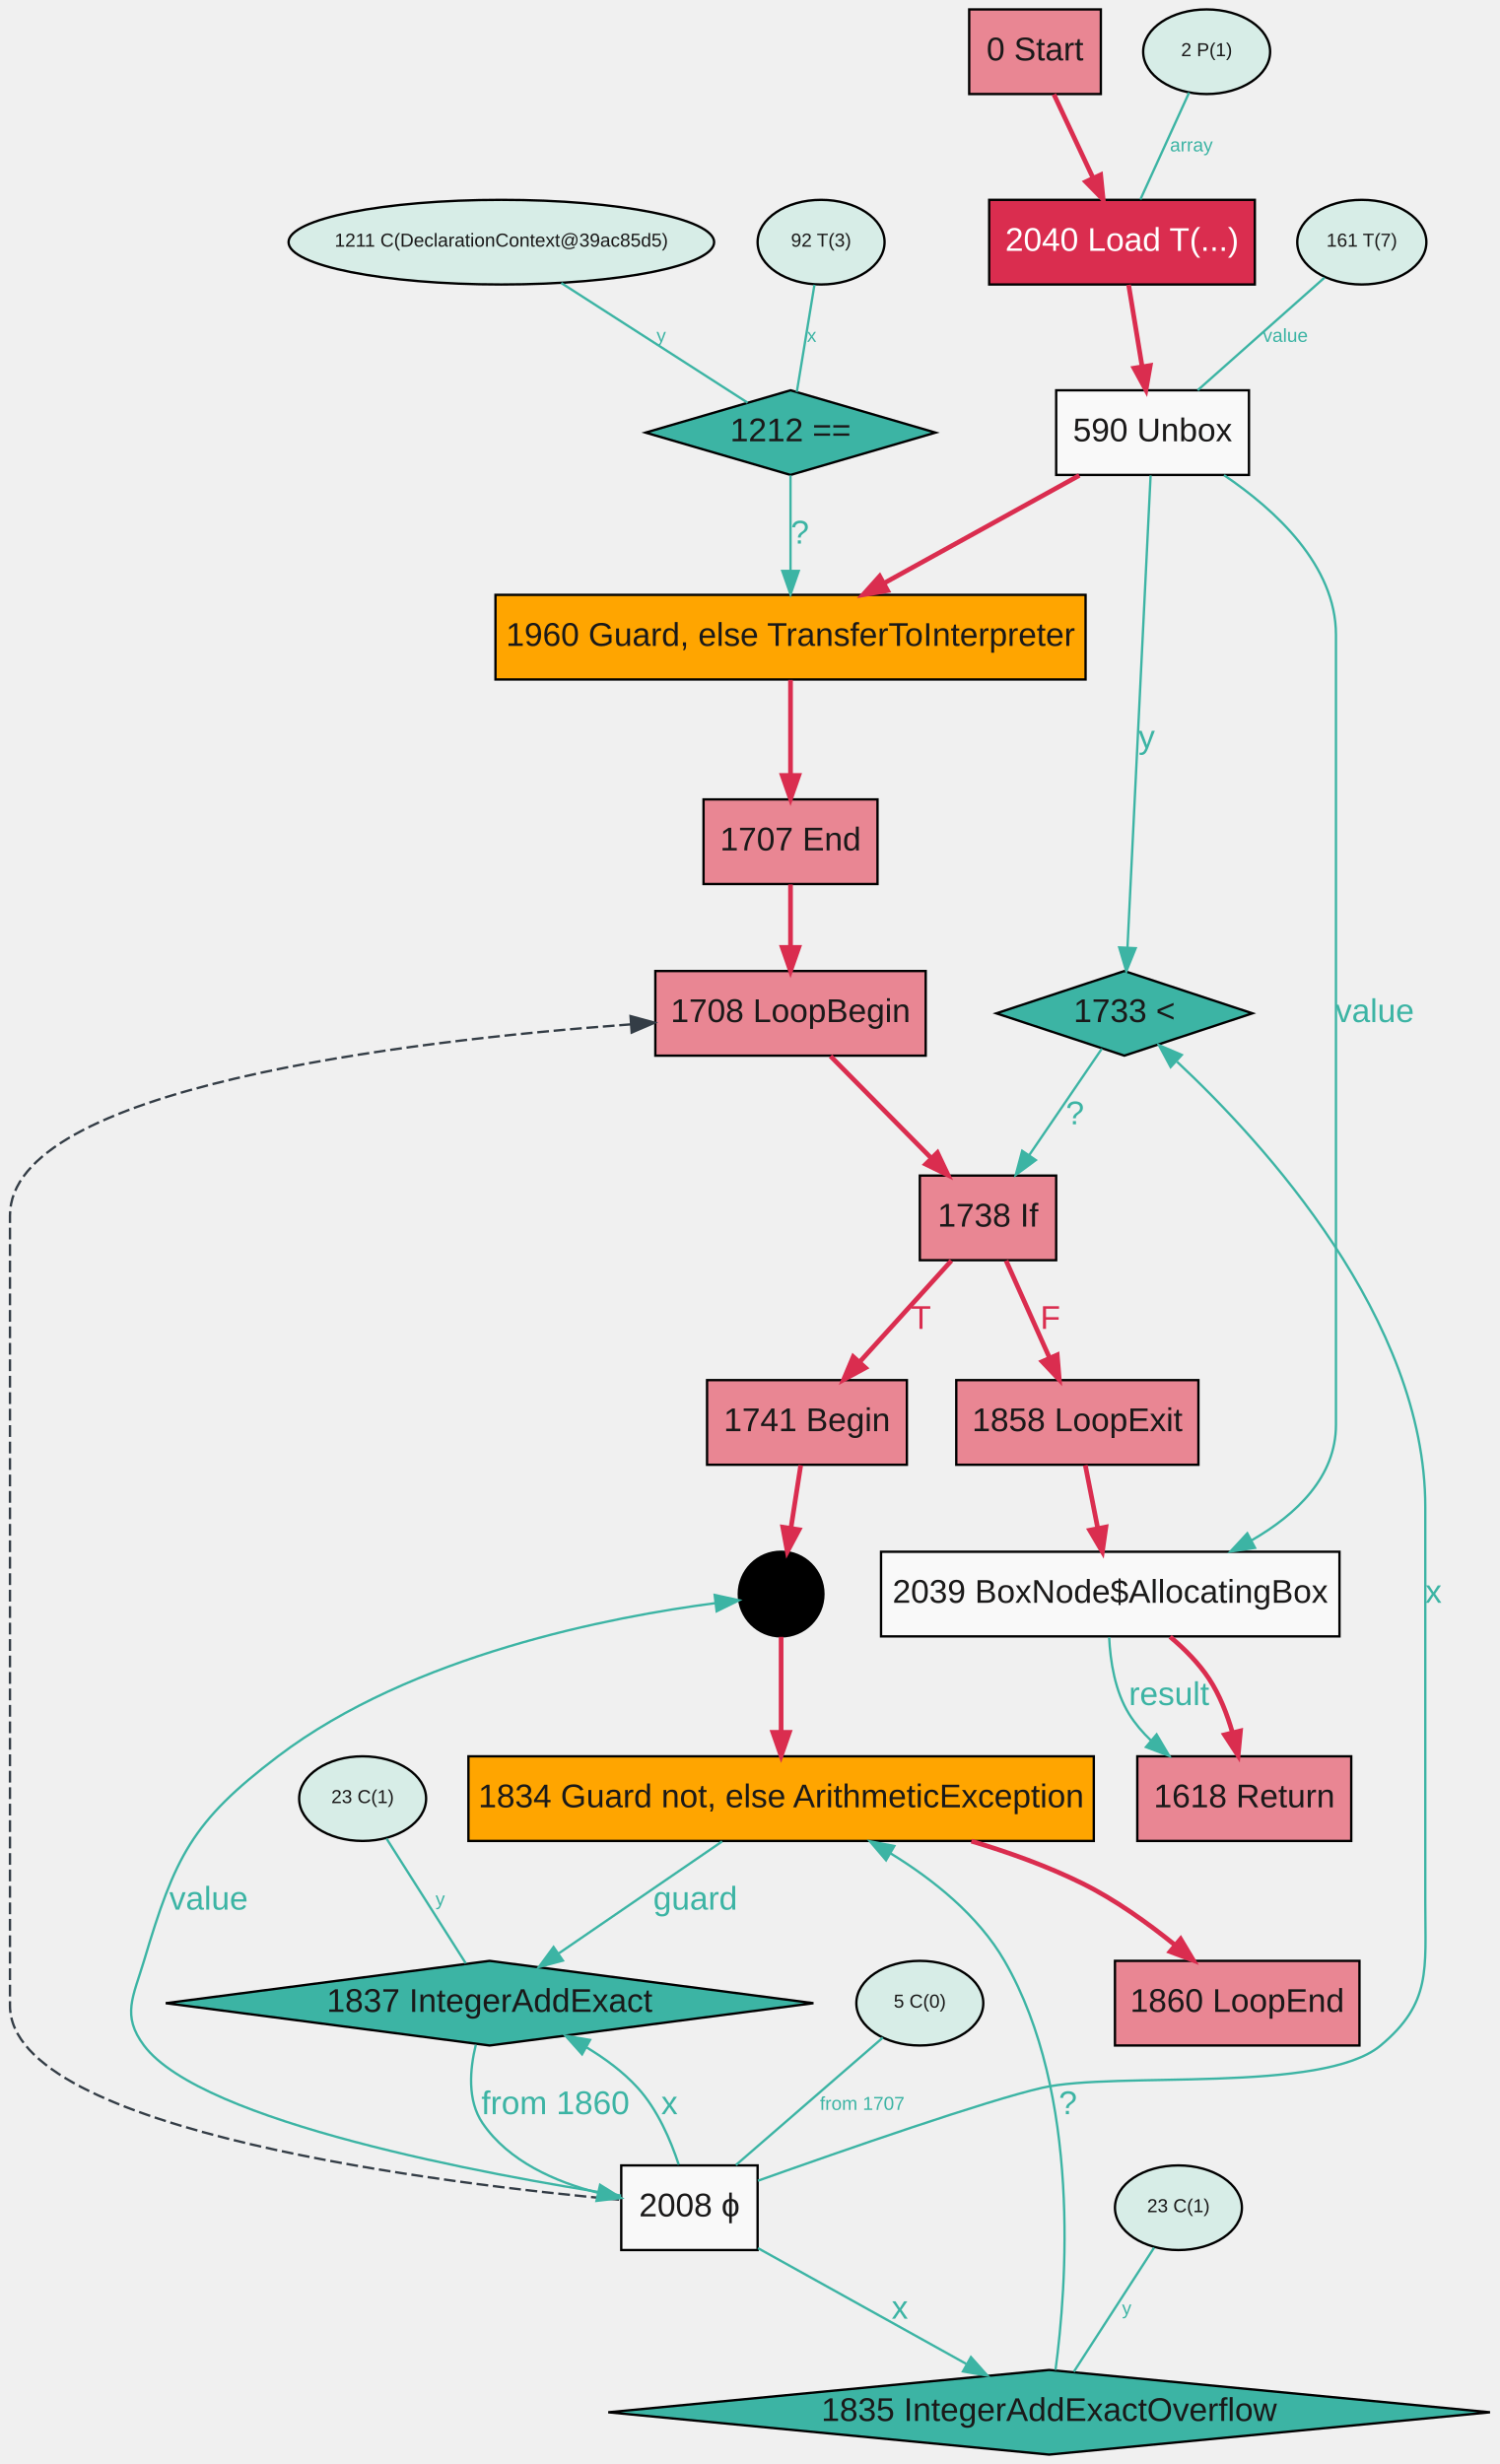
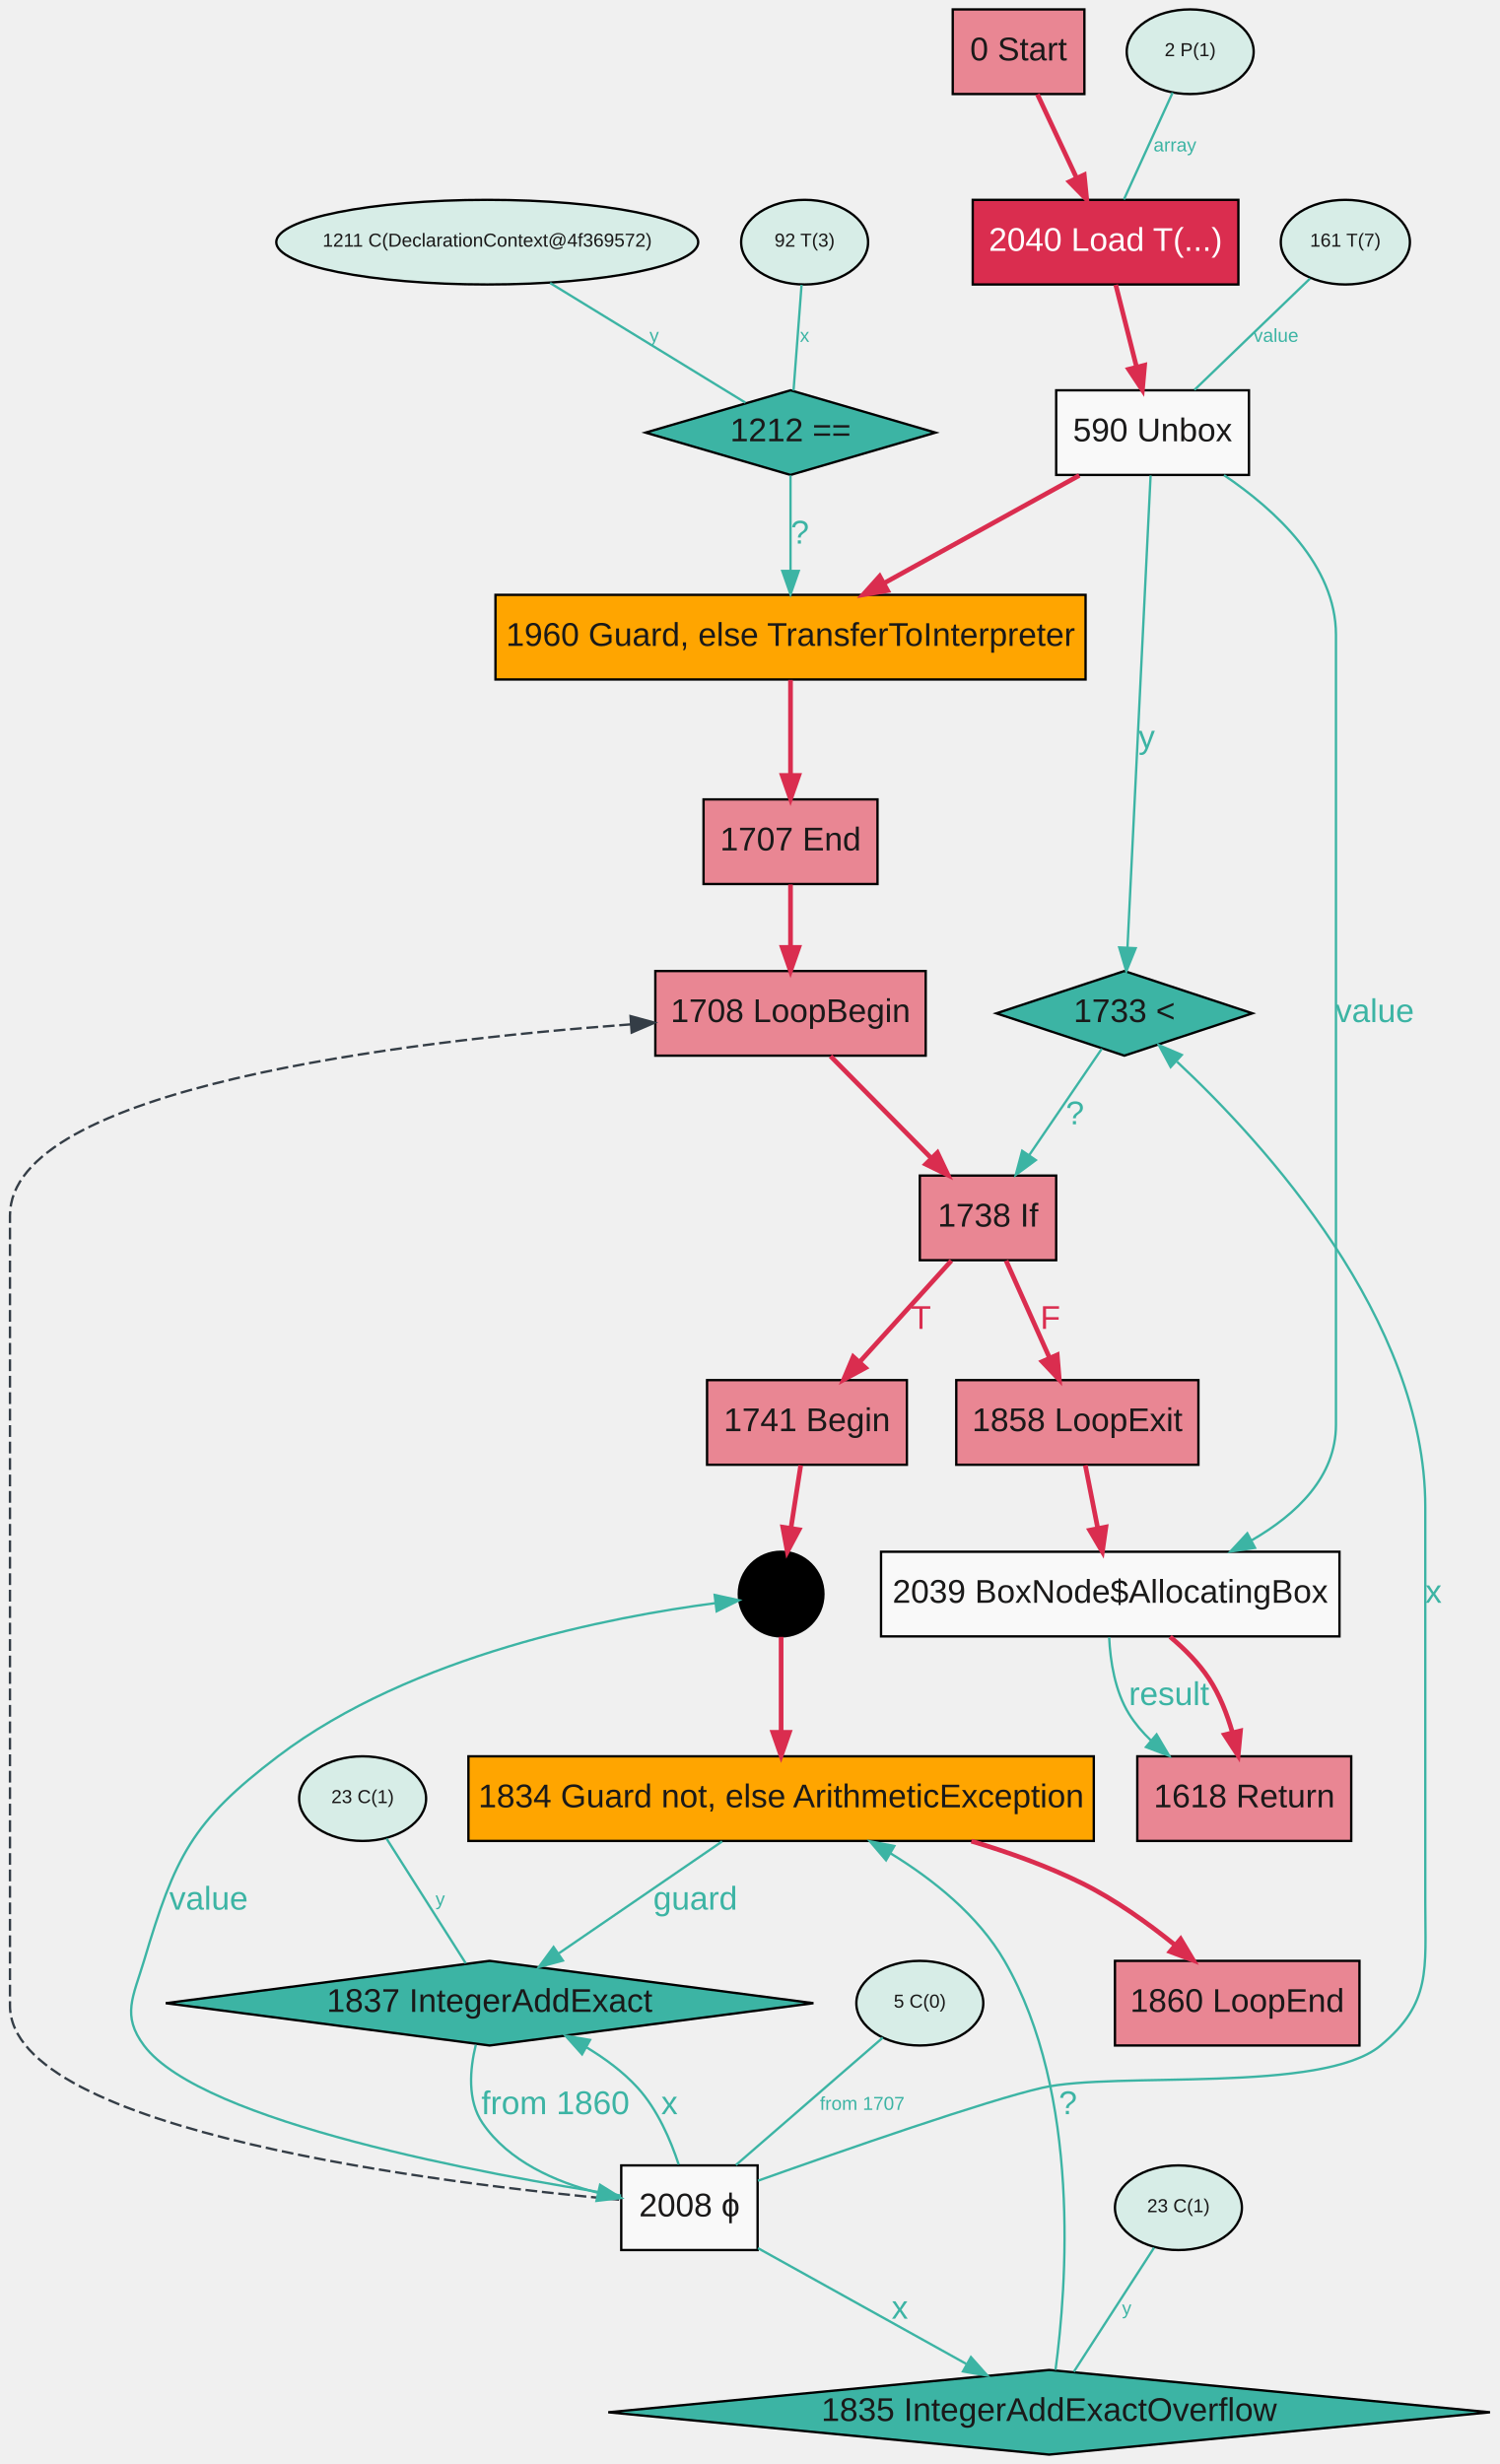
<svg xmlns="http://www.w3.org/2000/svg" width="638pt" height="1048pt" viewBox="0.00 0.00 637.51 1048.00">
  <g id="graph0" class="graph" transform="scale(1 1) rotate(0) translate(4 1044)">
    <g id="node1" class="node">
-       <polygon fill="#e98693" stroke="black" points="464,-1040 408,-1040 408,-1004 464,-1004 464,-1040" />
-       <text text-anchor="middle" x="436" y="-1018.3" font-family="Arial" font-size="14.00" fill="#1a1919">0 Start</text>
+       <polygon fill="#e98693" stroke="black" points="457,-1040 401,-1040 401,-1004 457,-1004 457,-1040" />
+       <text text-anchor="middle" x="429" y="-1018.3" font-family="Arial" font-size="14.00" fill="#1a1919">0 Start</text>
    </g>
    <g id="node19" class="node">
-       <polygon fill="#da2d4f" stroke="black" points="529.5,-959 416.5,-959 416.5,-923 529.5,-923 529.5,-959" />
-       <text text-anchor="middle" x="473" y="-937.3" font-family="Arial" font-size="14.00" fill="#ffffff">2040 Load T(...)</text>
+       <polygon fill="#da2d4f" stroke="black" points="522.5,-959 409.5,-959 409.5,-923 522.5,-923 522.5,-959" />
+       <text text-anchor="middle" x="466" y="-937.3" font-family="Arial" font-size="14.00" fill="#ffffff">2040 Load T(...)</text>
    </g>
    <g id="edge32" class="edge">
-       <path fill="none" stroke="#da2d4f" stroke-width="2" d="M444.03,-1003.86C448.88,-993.51 455.16,-980.1 460.63,-968.41" />
-       <polygon fill="#da2d4f" stroke="#da2d4f" stroke-width="2" points="463.92,-969.65 464.99,-959.11 457.58,-966.68 463.92,-969.65" />
+       <path fill="none" stroke="#da2d4f" stroke-width="2" d="M437.03,-1003.86C441.88,-993.51 448.16,-980.1 453.63,-968.41" />
+       <polygon fill="#da2d4f" stroke="#da2d4f" stroke-width="2" points="456.92,-969.65 457.99,-959.11 450.58,-966.68 456.92,-969.65" />
    </g>
    <g id="node2" class="node">
      <polygon fill="#f9f9f9" stroke="black" points="527,-878 445,-878 445,-842 527,-842 527,-878" />
      <text text-anchor="middle" x="486" y="-856.3" font-family="Arial" font-size="14.00" fill="#1a1919">590 Unbox</text>
    </g>
    <g id="node7" class="node">
      <polygon fill="#3cb4a4" stroke="black" points="474,-631 419.54,-613 474,-595 528.46,-613 474,-631" />
      <text text-anchor="middle" x="474" y="-609.3" font-family="Arial" font-size="14.00" fill="#1a1919">1733 &lt;</text>
    </g>
    <g id="edge7" class="edge">
      <path fill="none" stroke="#3cb4a4" d="M485.16,-841.77C483.1,-799.76 477.81,-691.79 475.33,-641.07" />
      <polygon fill="#3cb4a4" stroke="#3cb4a4" points="478.81,-640.7 474.83,-630.88 471.82,-641.04 478.81,-640.7" />
      <text text-anchor="middle" x="483.5" y="-725.8" font-family="arial" font-size="14.00" fill="#3cb4a4">y</text>
    </g>
    <g id="node16" class="node">
      <polygon fill="#ffa500" stroke="black" points="457.5,-791 206.5,-791 206.5,-755 457.5,-755 457.5,-791" />
      <text text-anchor="middle" x="332" y="-769.3" font-family="Arial" font-size="14.00" fill="#1a1919">1960 Guard, else TransferToInterpreter</text>
    </g>
    <g id="edge1" class="edge">
      <path fill="none" stroke="#da2d4f" stroke-width="2" d="M454.84,-841.8C430.86,-828.56 397.55,-810.18 371.67,-795.9" />
      <polygon fill="#da2d4f" stroke="#da2d4f" stroke-width="2" points="373.3,-792.8 362.85,-791.03 369.92,-798.93 373.3,-792.8" />
    </g>
    <g id="node18" class="node">
      <polygon fill="#f9f9f9" stroke="black" points="565.5,-384 370.5,-384 370.5,-348 565.5,-348 565.5,-384" />
      <text text-anchor="middle" x="468" y="-362.3" font-family="Arial" font-size="14.00" fill="#1a1919">2039 BoxNode$AllocatingBox</text>
    </g>
    <g id="edge27" class="edge">
      <path fill="none" stroke="#3cb4a4" d="M516.38,-841.91C538.28,-827.1 564,-803.44 564,-774 564,-774 564,-774 564,-438 564,-415.98 547.47,-400.01 528.13,-388.86" />
      <polygon fill="#3cb4a4" stroke="#3cb4a4" points="529.57,-385.66 519.09,-384.07 526.29,-391.84 529.57,-385.66" />
      <text text-anchor="middle" x="580.5" y="-609.3" font-family="arial" font-size="14.00" fill="#3cb4a4">value</text>
    </g>
    <g id="node3" class="node">
      <polygon fill="#3cb4a4" stroke="black" points="332,-878 270.33,-860 332,-842 393.67,-860 332,-878" />
      <text text-anchor="middle" x="332" y="-856.3" font-family="Arial" font-size="14.00" fill="#1a1919">1212 ==</text>
    </g>
    <g id="edge22" class="edge">
      <path fill="none" stroke="#3cb4a4" d="M332,-841.8C332,-830.16 332,-814.55 332,-801.24" />
      <polygon fill="#3cb4a4" stroke="#3cb4a4" points="335.5,-801.18 332,-791.18 328.5,-801.18 335.5,-801.18" />
      <text text-anchor="middle" x="336" y="-812.8" font-family="arial" font-size="14.00" fill="#3cb4a4">?</text>
    </g>
    <g id="node4" class="node">
      <polygon fill="#e98693" stroke="black" points="570.5,-297 479.5,-297 479.5,-261 570.5,-261 570.5,-297" />
      <text text-anchor="middle" x="525" y="-275.3" font-family="Arial" font-size="14.00" fill="#1a1919">1618 Return</text>
    </g>
    <g id="node5" class="node">
      <polygon fill="#e98693" stroke="black" points="369,-704 295,-704 295,-668 369,-668 369,-704" />
      <text text-anchor="middle" x="332" y="-682.3" font-family="Arial" font-size="14.00" fill="#1a1919">1707 End</text>
    </g>
    <g id="node6" class="node">
      <polygon fill="#e98693" stroke="black" points="389.5,-631 274.5,-631 274.5,-595 389.5,-595 389.5,-631" />
      <text text-anchor="middle" x="332" y="-609.3" font-family="Arial" font-size="14.00" fill="#1a1919">1708 LoopBegin</text>
    </g>
    <g id="edge4" class="edge">
      <path fill="none" stroke="#da2d4f" stroke-width="2" d="M332,-667.81C332,-659.79 332,-650.05 332,-641.07" />
      <polygon fill="#da2d4f" stroke="#da2d4f" stroke-width="2" points="335.5,-641.03 332,-631.03 328.5,-641.03 335.5,-641.03" />
    </g>
    <g id="node8" class="node">
      <polygon fill="#e98693" stroke="black" points="445,-544 387,-544 387,-508 445,-508 445,-544" />
      <text text-anchor="middle" x="416" y="-522.3" font-family="Arial" font-size="14.00" fill="#1a1919">1738 If</text>
    </g>
    <g id="edge5" class="edge">
      <path fill="none" stroke="#da2d4f" stroke-width="2" d="M349,-594.8C361.3,-582.36 378.09,-565.36 391.78,-551.5" />
      <polygon fill="#da2d4f" stroke="#da2d4f" stroke-width="2" points="394.49,-553.75 399.03,-544.18 389.51,-548.83 394.49,-553.75" />
    </g>
    <g id="node17" class="node">
      <polygon fill="#f9f9f9" stroke="black" points="318,-123 260,-123 260,-87 318,-87 318,-123" />
      <text text-anchor="middle" x="289" y="-101.3" font-family="Arial" font-size="14.00" fill="#1a1919">2008 ϕ</text>
    </g>
    <g id="edge24" class="edge">
      <path fill="none" stroke="#343d46" stroke-dasharray="5,2" d="M264.13,-608.32C167.02,-601.17 0,-581.02 0,-527 0,-527 0,-527 0,-191 0,-137.2 186.68,-114.97 259.97,-108.32" />
      <polygon fill="#343d46" stroke="#343d46" points="263.95,-611.82 274.17,-609.03 264.44,-604.83 263.95,-611.82" />
    </g>
    <g id="edge8" class="edge">
      <path fill="none" stroke="#3cb4a4" d="M464.42,-597.96C456.03,-585.67 443.62,-567.48 433.47,-552.6" />
      <polygon fill="#3cb4a4" stroke="#3cb4a4" points="436.33,-550.58 427.8,-544.29 430.54,-554.52 436.33,-550.58" />
      <text text-anchor="middle" x="453" y="-565.8" font-family="arial" font-size="14.00" fill="#3cb4a4">?</text>
    </g>
    <g id="node9" class="node">
      <polygon fill="#e98693" stroke="black" points="381.5,-457 296.5,-457 296.5,-421 381.5,-421 381.5,-457" />
      <text text-anchor="middle" x="339" y="-435.3" font-family="Arial" font-size="14.00" fill="#1a1919">1741 Begin</text>
    </g>
    <g id="edge9" class="edge">
      <path fill="none" stroke="#da2d4f" stroke-width="2" d="M400.42,-507.8C389.25,-495.47 374.04,-478.68 361.55,-464.89" />
      <polygon fill="#da2d4f" stroke="#da2d4f" stroke-width="2" points="363.87,-462.24 354.56,-457.18 358.68,-466.94 363.87,-462.24" />
      <text text-anchor="middle" x="387.5" y="-478.8" font-family="arial" font-size="14.00" fill="#da2d4f">T</text>
    </g>
    <g id="node13" class="node">
      <polygon fill="#e98693" stroke="black" points="505.5,-457 402.5,-457 402.5,-421 505.5,-421 505.5,-457" />
      <text text-anchor="middle" x="454" y="-435.3" font-family="Arial" font-size="14.00" fill="#1a1919">1858 LoopExit</text>
    </g>
    <g id="edge10" class="edge">
      <path fill="none" stroke="#da2d4f" stroke-width="2" d="M423.69,-507.8C429,-495.93 436.15,-479.93 442.18,-466.45" />
      <polygon fill="#da2d4f" stroke="#da2d4f" stroke-width="2" points="445.44,-467.73 446.32,-457.18 439.04,-464.88 445.44,-467.73" />
      <text text-anchor="middle" x="442.5" y="-478.8" font-family="arial" font-size="14.00" fill="#da2d4f">F</text>
    </g>
    <g id="node15" class="node">
      <ellipse fill="black" stroke="black" cx="328" cy="-366" rx="18" ry="18" />
    </g>
    <g id="edge11" class="edge">
      <path fill="none" stroke="#da2d4f" stroke-width="2" d="M336.34,-420.81C335.09,-412.79 333.58,-403.05 332.19,-394.07" />
      <polygon fill="#da2d4f" stroke="#da2d4f" stroke-width="2" points="335.63,-393.38 330.64,-384.03 328.71,-394.45 335.63,-393.38" />
    </g>
    <g id="node10" class="node">
      <polygon fill="#ffa500" stroke="black" points="461,-297 195,-297 195,-261 461,-261 461,-297" />
      <text text-anchor="middle" x="328" y="-275.3" font-family="Arial" font-size="14.00" fill="#1a1919">1834 Guard not, else ArithmeticException</text>
    </g>
    <g id="node12" class="node">
      <polygon fill="#3cb4a4" stroke="black" points="204,-210 66.25,-192 204,-174 341.75,-192 204,-210" />
      <text text-anchor="middle" x="204" y="-188.3" font-family="Arial" font-size="14.00" fill="#1a1919">1837 IntegerAddExact</text>
    </g>
    <g id="edge18" class="edge">
      <path fill="none" stroke="#3cb4a4" d="M302.91,-260.8C282.75,-246.98 254.42,-227.56 233.24,-213.05" />
      <polygon fill="#3cb4a4" stroke="#3cb4a4" points="235.17,-210.12 224.94,-207.35 231.21,-215.89 235.17,-210.12" />
      <text text-anchor="middle" x="291.5" y="-231.8" font-family="arial" font-size="14.00" fill="#3cb4a4">guard</text>
    </g>
    <g id="node14" class="node">
      <polygon fill="#e98693" stroke="black" points="574,-210 470,-210 470,-174 574,-174 574,-210" />
      <text text-anchor="middle" x="522" y="-188.3" font-family="Arial" font-size="14.00" fill="#1a1919">1860 LoopEnd</text>
    </g>
    <g id="edge13" class="edge">
      <path fill="none" stroke="#da2d4f" stroke-width="2" d="M408.93,-260.91C424.95,-256.14 441.33,-250.23 456,-243 470.01,-236.1 484.01,-226.05 495.49,-216.77" />
      <polygon fill="#da2d4f" stroke="#da2d4f" stroke-width="2" points="497.93,-219.3 503.37,-210.2 493.45,-213.92 497.93,-219.3" />
    </g>
    <g id="node11" class="node">
      <polygon fill="#3cb4a4" stroke="black" points="442,-36 254.48,-18 442,0 629.52,-18 442,-36" />
      <text text-anchor="middle" x="442" y="-14.3" font-family="Arial" font-size="14.00" fill="#1a1919">1835 IntegerAddExactOverflow</text>
    </g>
    <g id="edge12" class="edge">
      <path fill="none" stroke="#3cb4a4" d="M444.71,-35.97C449.43,-71.12 455.78,-153.32 423,-210 411.83,-229.31 392.72,-244.58 374.55,-255.72" />
      <polygon fill="#3cb4a4" stroke="#3cb4a4" points="372.63,-252.79 365.75,-260.86 376.15,-258.84 372.63,-252.79" />
      <text text-anchor="middle" x="450" y="-144.8" font-family="arial" font-size="14.00" fill="#3cb4a4">?</text>
    </g>
    <g id="edge26" class="edge">
      <path fill="none" stroke="#3cb4a4" d="M198.15,-174.33C195.59,-163.89 194.46,-150.64 201,-141 212.06,-124.7 232.04,-115.99 250.17,-111.34" />
      <polygon fill="#3cb4a4" stroke="#3cb4a4" points="250.99,-114.74 259.99,-109.15 249.47,-107.91 250.99,-114.74" />
      <text text-anchor="middle" x="232" y="-144.8" font-family="arial" font-size="14.00" fill="#3cb4a4">from 1860</text>
    </g>
    <g id="edge19" class="edge">
      <path fill="none" stroke="#da2d4f" stroke-width="2" d="M457.39,-420.81C458.97,-412.79 460.89,-403.05 462.66,-394.07" />
      <polygon fill="#da2d4f" stroke="#da2d4f" stroke-width="2" points="466.14,-394.52 464.64,-384.03 459.27,-393.16 466.14,-394.52" />
    </g>
    <g id="edge21" class="edge">
      <path fill="none" stroke="#da2d4f" stroke-width="2" d="M328,-347.8C328,-336.16 328,-320.55 328,-307.24" />
      <polygon fill="#da2d4f" stroke="#da2d4f" stroke-width="2" points="331.5,-307.18 328,-297.18 324.5,-307.18 331.5,-307.18" />
    </g>
    <g id="edge23" class="edge">
      <path fill="none" stroke="#da2d4f" stroke-width="2" d="M332,-754.8C332,-743.16 332,-727.55 332,-714.24" />
      <polygon fill="#da2d4f" stroke="#da2d4f" stroke-width="2" points="335.5,-714.18 332,-704.18 328.5,-714.18 335.5,-714.18" />
    </g>
    <g id="edge6" class="edge">
      <path fill="none" stroke="#3cb4a4" d="M318.14,-116.48C354.78,-129.52 415.71,-150.72 439,-156 470.45,-163.13 558.24,-153.34 583,-174 604.64,-192.06 602,-206.32 602,-234.5 602,-403 602,-403 602,-403 602,-482.91 533.12,-558.05 496.41,-592.42" />
      <polygon fill="#3cb4a4" stroke="#3cb4a4" points="493.69,-590.16 488.68,-599.5 498.42,-595.32 493.69,-590.16" />
      <text text-anchor="middle" x="605.5" y="-362.3" font-family="arial" font-size="14.00" fill="#3cb4a4">x</text>
    </g>
    <g id="edge14" class="edge">
      <path fill="none" stroke="#3cb4a4" d="M318.14,-87.81C343.34,-73.81 379.86,-53.52 406.72,-38.6" />
      <polygon fill="#3cb4a4" stroke="#3cb4a4" points="408.74,-41.48 415.78,-33.57 405.34,-35.36 408.74,-41.48" />
      <text text-anchor="middle" x="378.5" y="-57.8" font-family="arial" font-size="14.00" fill="#3cb4a4">x</text>
    </g>
    <g id="edge16" class="edge">
      <path fill="none" stroke="#3cb4a4" d="M284.45,-123.32C281.02,-133.74 275.43,-146.75 267,-156 260.88,-162.72 253.15,-168.44 245.23,-173.2" />
      <polygon fill="#3cb4a4" stroke="#3cb4a4" points="243.34,-170.25 236.28,-178.15 246.73,-176.37 243.34,-170.25" />
      <text text-anchor="middle" x="280.5" y="-144.8" font-family="arial" font-size="14.00" fill="#3cb4a4">x</text>
    </g>
    <g id="edge20" class="edge">
      <path fill="none" stroke="#3cb4a4" d="M259.94,-110.16C203.3,-118.94 81.53,-141.25 57,-174 47.41,-186.81 52.42,-194.67 57,-210 70.22,-254.3 77.18,-269.05 114,-297 170.97,-340.24 256.18,-356.43 299.91,-362.13" />
      <polygon fill="#3cb4a4" stroke="#3cb4a4" points="299.74,-365.63 310.09,-363.36 300.58,-358.69 299.74,-365.63" />
      <text text-anchor="middle" x="84.5" y="-231.8" font-family="arial" font-size="14.00" fill="#3cb4a4">value</text>
    </g>
    <g id="edge3" class="edge">
      <path fill="none" stroke="#3cb4a4" d="M467.53,-347.65C468.01,-337.46 469.98,-324.72 476,-315 478.55,-310.88 481.78,-307.11 485.36,-303.69" />
      <polygon fill="#3cb4a4" stroke="#3cb4a4" points="487.71,-306.3 493.1,-297.18 483.2,-300.94 487.71,-306.3" />
      <text text-anchor="middle" x="493" y="-318.8" font-family="arial" font-size="14.00" fill="#3cb4a4">result</text>
    </g>
    <g id="edge28" class="edge">
      <path fill="none" stroke="#da2d4f" stroke-width="2" d="M493.45,-347.84C499.57,-342.71 505.61,-336.65 510,-330 514.52,-323.16 517.71,-314.92 519.96,-307.12" />
      <polygon fill="#da2d4f" stroke="#da2d4f" stroke-width="2" points="523.39,-307.82 522.39,-297.27 516.6,-306.14 523.39,-307.82" />
    </g>
    <g id="edge33" class="edge">
-       <path fill="none" stroke="#da2d4f" stroke-width="2" d="M475.82,-922.86C477.49,-912.71 479.64,-899.63 481.54,-888.12" />
-       <polygon fill="#da2d4f" stroke="#da2d4f" stroke-width="2" points="485.01,-888.54 483.18,-878.11 478.11,-887.41 485.01,-888.54" />
+       <path fill="none" stroke="#da2d4f" stroke-width="2" d="M470.34,-922.86C472.91,-912.71 476.22,-899.63 479.13,-888.12" />
+       <polygon fill="#da2d4f" stroke="#da2d4f" stroke-width="2" points="482.61,-888.66 481.67,-878.11 475.82,-886.94 482.61,-888.66" />
    </g>
    <g id="node20" class="node">
-       <ellipse fill="#d7ede7" stroke="black" cx="209" cy="-941" rx="90.51" ry="18" />
-       <text text-anchor="middle" x="209" y="-939.1" font-family="Arial" font-size="8.00" fill="#1a1919">1211 C(DeclarationContext@39ac85d5)</text>
+       <ellipse fill="#d7ede7" stroke="black" cx="203" cy="-941" rx="89.74" ry="18" />
+       <text text-anchor="middle" x="203" y="-939.1" font-family="Arial" font-size="8.00" fill="#1a1919">1211 C(DeclarationContext@4f369572)</text>
    </g>
    <g id="edge2" class="edge">
-       <path fill="none" stroke="#3cb4a4" d="M234.49,-923.63C258.13,-908.45 292.74,-886.22 313.74,-872.73" />
-       <text text-anchor="middle" x="277" y="-898.6" font-family="arial" font-size="8.00" fill="#3cb4a4">y</text>
+       <path fill="none" stroke="#3cb4a4" d="M229.73,-923.63C254.53,-908.45 290.82,-886.22 312.84,-872.73" />
+       <text text-anchor="middle" x="274" y="-898.6" font-family="arial" font-size="8.00" fill="#3cb4a4">y</text>
    </g>
    <g id="node21" class="node">
      <ellipse fill="#d7ede7" stroke="black" cx="497" cy="-105" rx="27" ry="18" />
      <text text-anchor="middle" x="497" y="-103.1" font-family="Arial" font-size="8.00" fill="#1a1919">23 C(1)</text>
    </g>
    <g id="edge15" class="edge">
      <path fill="none" stroke="#3cb4a4" d="M486.65,-88.01C476.88,-72.91 462.3,-50.38 452.49,-35.21" />
      <text text-anchor="middle" x="475" y="-59.6" font-family="arial" font-size="8.00" fill="#3cb4a4">y</text>
    </g>
    <g id="node22" class="node">
      <ellipse fill="#d7ede7" stroke="black" cx="150" cy="-279" rx="27" ry="18" />
      <text text-anchor="middle" x="150" y="-277.1" font-family="Arial" font-size="8.00" fill="#1a1919">23 C(1)</text>
    </g>
    <g id="edge17" class="edge">
      <path fill="none" stroke="#3cb4a4" d="M160.16,-262.01C169.81,-246.82 184.25,-224.09 193.89,-208.92" />
      <text text-anchor="middle" x="183" y="-233.6" font-family="arial" font-size="8.00" fill="#3cb4a4">y</text>
    </g>
    <g id="node23" class="node">
      <ellipse fill="#d7ede7" stroke="black" cx="387" cy="-192" rx="27" ry="18" />
      <text text-anchor="middle" x="387" y="-190.1" font-family="Arial" font-size="8.00" fill="#1a1919">5 C(0)</text>
    </g>
    <g id="edge25" class="edge">
      <path fill="none" stroke="#3cb4a4" d="M371.25,-177.34C354.27,-162.61 327.18,-139.11 308.77,-123.15" />
      <text text-anchor="middle" x="362.5" y="-146.6" font-family="arial" font-size="8.00" fill="#3cb4a4">from 1707</text>
    </g>
    <g id="node24" class="node">
-       <ellipse fill="#d7ede7" stroke="black" cx="345" cy="-941" rx="27" ry="18" />
-       <text text-anchor="middle" x="345" y="-939.1" font-family="Arial" font-size="8.00" fill="#1a1919">92 T(3)</text>
+       <ellipse fill="#d7ede7" stroke="black" cx="338" cy="-941" rx="27" ry="18" />
+       <text text-anchor="middle" x="338" y="-939.1" font-family="Arial" font-size="8.00" fill="#1a1919">92 T(3)</text>
    </g>
    <g id="edge29" class="edge">
-       <path fill="none" stroke="#3cb4a4" d="M342.18,-922.86C339.95,-909.33 336.87,-890.6 334.68,-877.3" />
-       <text text-anchor="middle" x="341" y="-898.6" font-family="arial" font-size="8.00" fill="#3cb4a4">x</text>
+       <path fill="none" stroke="#3cb4a4" d="M336.7,-922.86C335.68,-909.52 334.29,-891.1 333.28,-877.84" />
+       <text text-anchor="middle" x="338" y="-898.6" font-family="arial" font-size="8.00" fill="#3cb4a4">x</text>
    </g>
    <g id="node25" class="node">
-       <ellipse fill="#d7ede7" stroke="black" cx="575" cy="-941" rx="27.46" ry="18" />
-       <text text-anchor="middle" x="575" y="-939.1" font-family="Arial" font-size="8.00" fill="#1a1919">161 T(7)</text>
+       <ellipse fill="#d7ede7" stroke="black" cx="568" cy="-941" rx="27.46" ry="18" />
+       <text text-anchor="middle" x="568" y="-939.1" font-family="Arial" font-size="8.00" fill="#1a1919">161 T(7)</text>
    </g>
    <g id="edge30" class="edge">
-       <path fill="none" stroke="#3cb4a4" d="M559.09,-925.88C543.99,-912.47 521.27,-892.31 505.18,-878.02" />
-       <text text-anchor="middle" x="542.5" y="-898.6" font-family="arial" font-size="8.00" fill="#3cb4a4">value</text>
+       <path fill="none" stroke="#3cb4a4" d="M552.96,-925.51C539.09,-912.15 518.48,-892.3 503.8,-878.15" />
+       <text text-anchor="middle" x="538.5" y="-898.6" font-family="arial" font-size="8.00" fill="#3cb4a4">value</text>
    </g>
    <g id="node26" class="node">
-       <ellipse fill="#d7ede7" stroke="black" cx="509" cy="-1022" rx="27" ry="18" />
-       <text text-anchor="middle" x="509" y="-1020.1" font-family="Arial" font-size="8.00" fill="#1a1919">2 P(1)</text>
+       <ellipse fill="#d7ede7" stroke="black" cx="502" cy="-1022" rx="27" ry="18" />
+       <text text-anchor="middle" x="502" y="-1020.1" font-family="Arial" font-size="8.00" fill="#1a1919">2 P(1)</text>
    </g>
    <g id="edge31" class="edge">
-       <path fill="none" stroke="#3cb4a4" d="M501.54,-1004.63C495.49,-991.34 486.97,-972.67 480.82,-959.17" />
-       <text text-anchor="middle" x="502.5" y="-979.6" font-family="arial" font-size="8.00" fill="#3cb4a4">array</text>
+       <path fill="none" stroke="#3cb4a4" d="M494.54,-1004.63C488.49,-991.34 479.97,-972.67 473.82,-959.17" />
+       <text text-anchor="middle" x="495.5" y="-979.6" font-family="arial" font-size="8.00" fill="#3cb4a4">array</text>
    </g>
  </g>
</svg>
